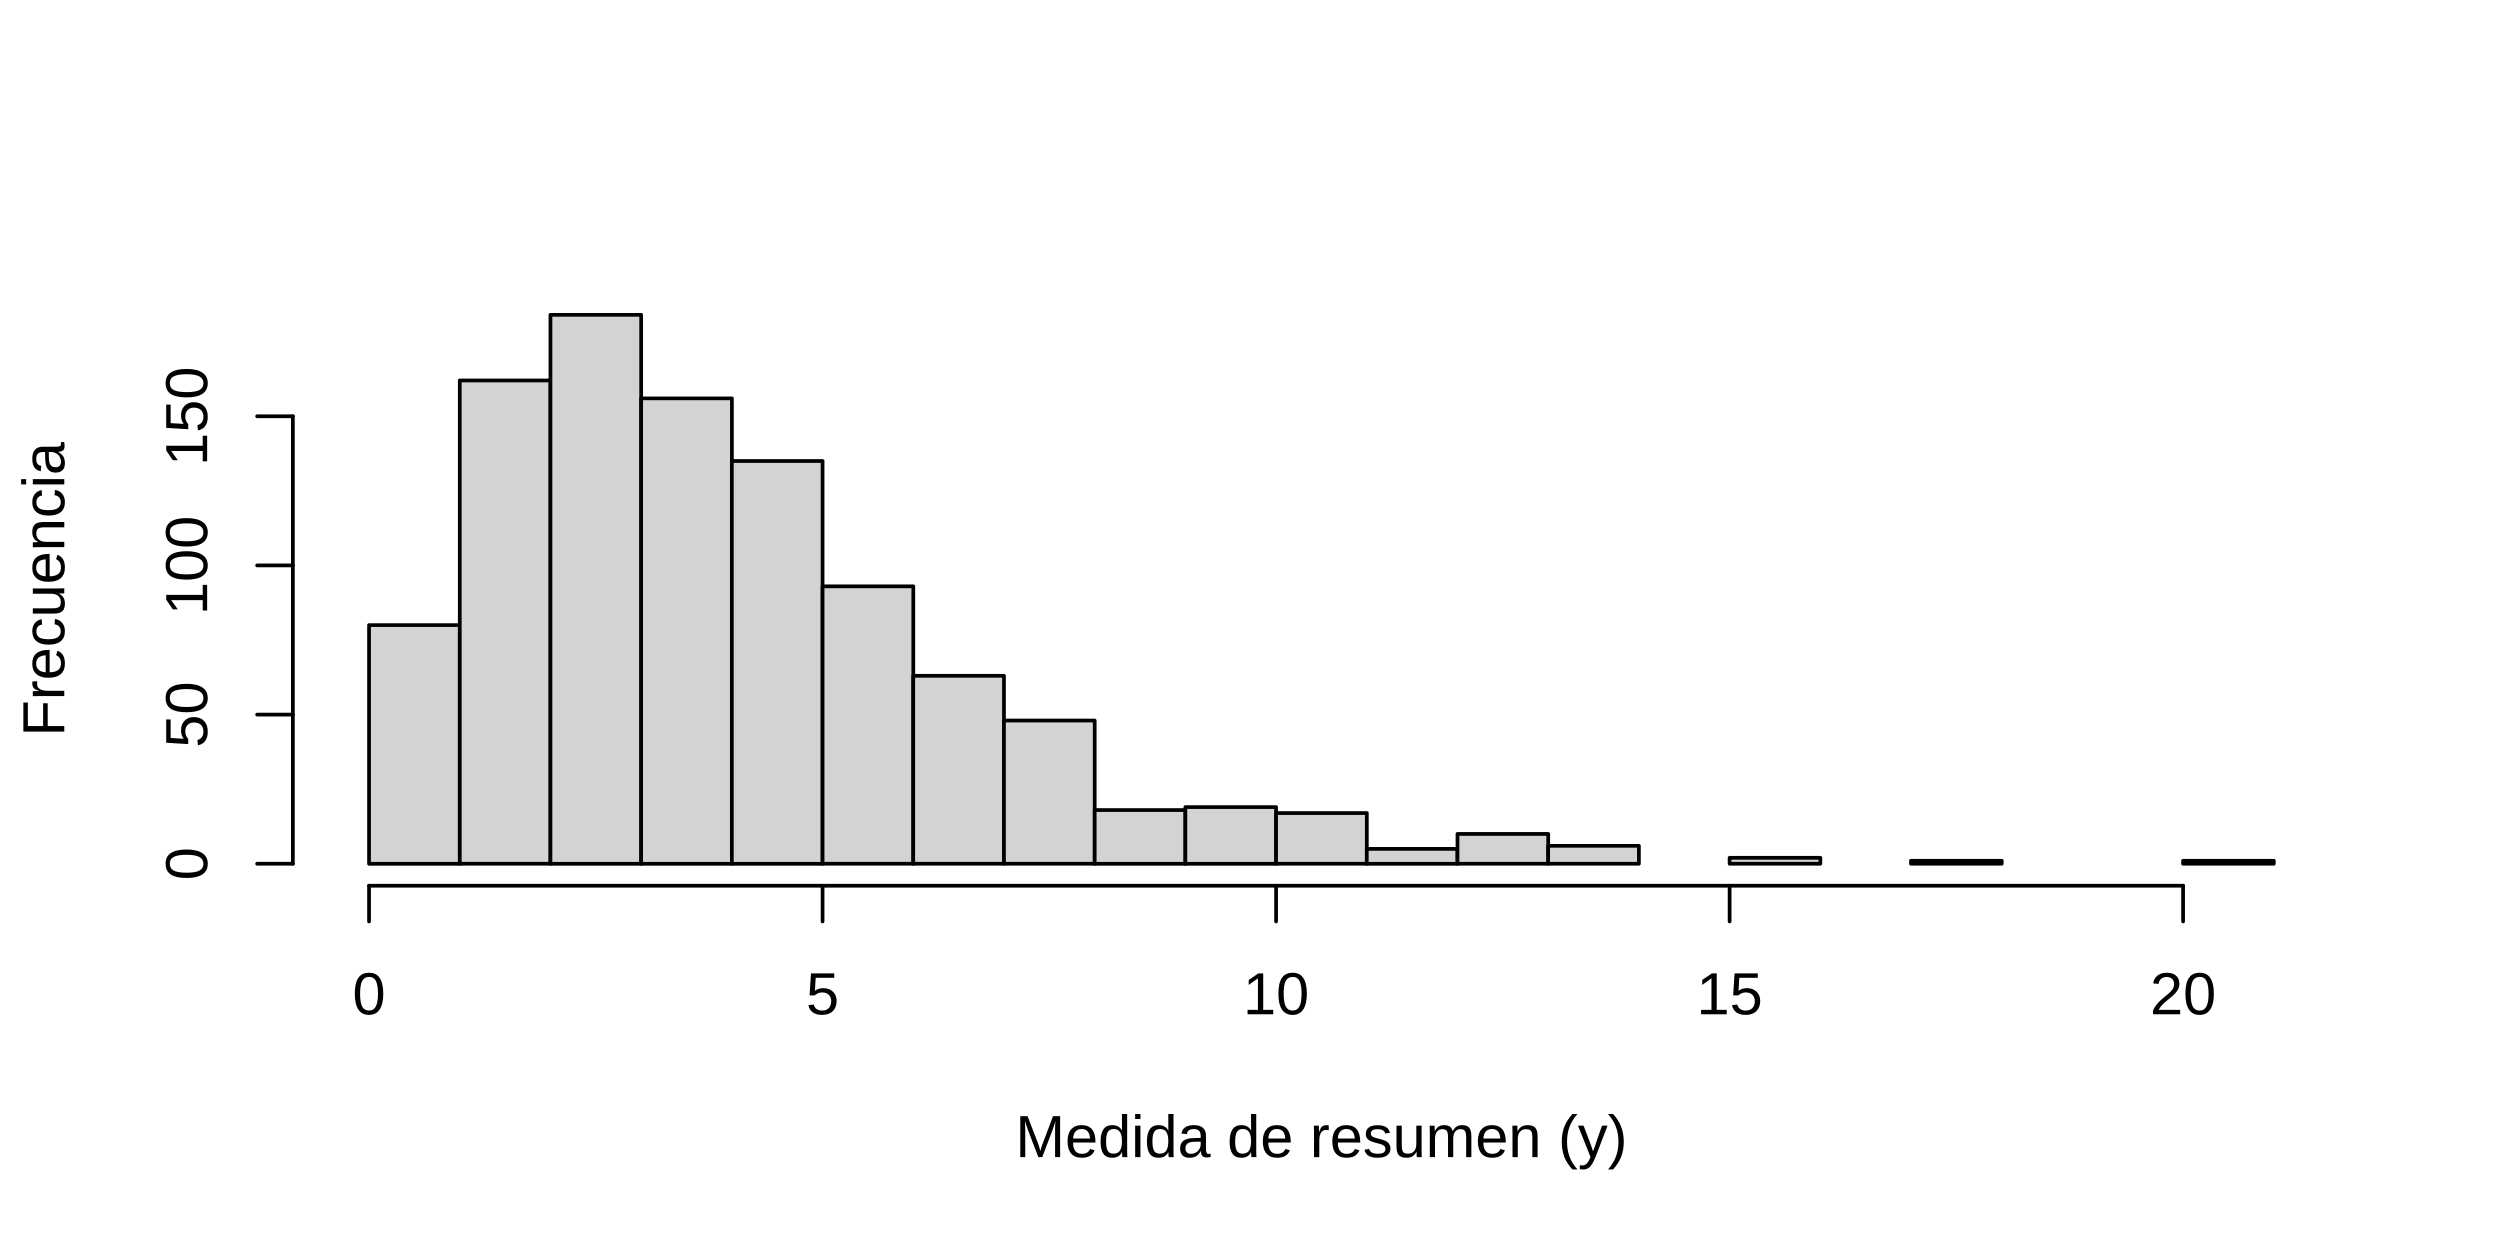
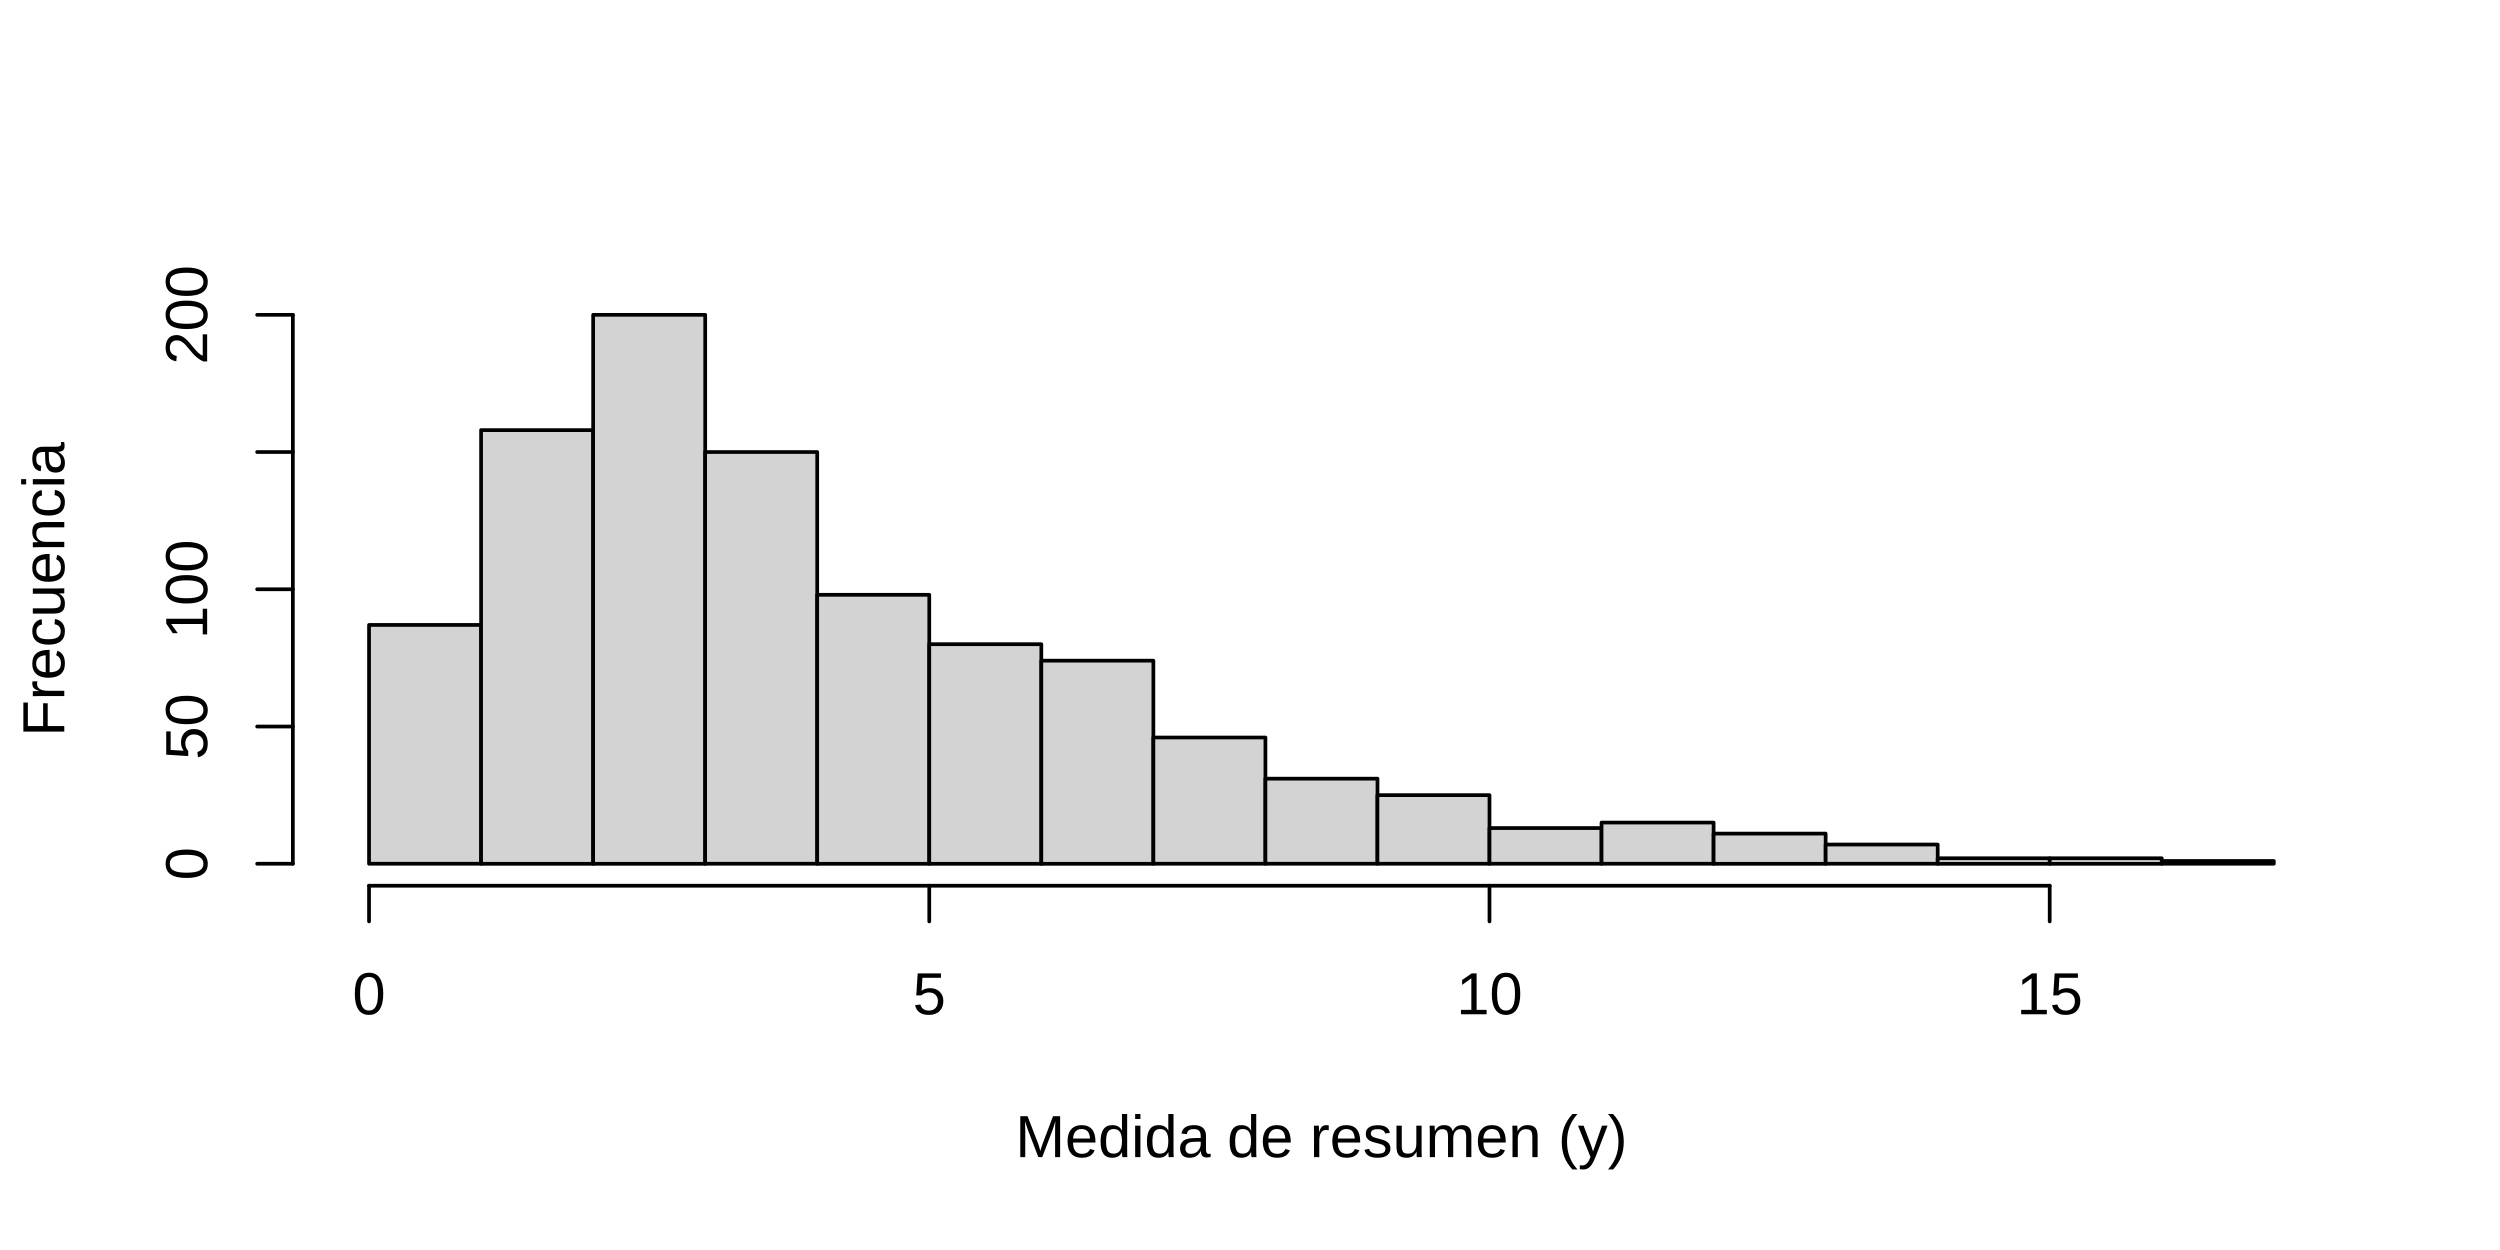
<svg xmlns="http://www.w3.org/2000/svg" class="svglite" width="504.00pt" height="252.00pt" viewBox="0 0 504.00 252.00">
  <defs>
    <style type="text/css">
    .svglite line, .svglite polyline, .svglite polygon, .svglite path, .svglite rect, .svglite circle {
      fill: none;
      stroke: #000000;
      stroke-linecap: round;
      stroke-linejoin: round;
      stroke-miterlimit: 10.00;
    }
  </style>
  </defs>
  <rect width="100%" height="100%" style="stroke: none; fill: #FFFFFF;" />
  <defs>
    <clipPath id="cpMC4wMHw1MDQuMDB8MC4wMHwyNTIuMDA=">
      <rect x="0.00" y="0.00" width="504.00" height="252.00" />
    </clipPath>
  </defs>
  <g clip-path="url(#cpMC4wMHw1MDQuMDB8MC4wMHwyNTIuMDA=)">
    <text x="266.40" y="233.28" text-anchor="middle" style="font-size: 12.00px; font-family: Arial;" textLength="123.38px" lengthAdjust="spacingAndGlyphs">Medida de resumen (y)</text>
    <text transform="translate(12.96,118.80) rotate(-90)" text-anchor="middle" style="font-size: 12.00px; font-family: Arial;" textLength="59.36px" lengthAdjust="spacingAndGlyphs">Frecuencia</text>
-     <line x1="74.40" y1="178.56" x2="440.11" y2="178.56" style="stroke-width: 0.75;" />
+     <line x1="74.40" y1="178.56" x2="413.22" y2="178.56" style="stroke-width: 0.75;" />
    <line x1="74.40" y1="178.56" x2="74.40" y2="185.76" style="stroke-width: 0.75;" />
-     <line x1="165.83" y1="178.56" x2="165.83" y2="185.76" style="stroke-width: 0.75;" />
-     <line x1="257.26" y1="178.56" x2="257.26" y2="185.76" style="stroke-width: 0.75;" />
-     <line x1="348.69" y1="178.56" x2="348.69" y2="185.76" style="stroke-width: 0.75;" />
-     <line x1="440.11" y1="178.56" x2="440.11" y2="185.76" style="stroke-width: 0.75;" />
+     <line x1="187.34" y1="178.56" x2="187.34" y2="185.76" style="stroke-width: 0.75;" />
+     <line x1="300.28" y1="178.56" x2="300.28" y2="185.76" style="stroke-width: 0.75;" />
+     <line x1="413.22" y1="178.56" x2="413.22" y2="185.76" style="stroke-width: 0.75;" />
    <text x="74.40" y="204.48" text-anchor="middle" style="font-size: 12.00px; font-family: Arial;" textLength="6.67px" lengthAdjust="spacingAndGlyphs">0</text>
-     <text x="165.83" y="204.48" text-anchor="middle" style="font-size: 12.00px; font-family: Arial;" textLength="6.67px" lengthAdjust="spacingAndGlyphs">5</text>
-     <text x="257.26" y="204.48" text-anchor="middle" style="font-size: 12.00px; font-family: Arial;" textLength="13.35px" lengthAdjust="spacingAndGlyphs">10</text>
-     <text x="348.69" y="204.48" text-anchor="middle" style="font-size: 12.00px; font-family: Arial;" textLength="13.35px" lengthAdjust="spacingAndGlyphs">15</text>
-     <text x="440.11" y="204.48" text-anchor="middle" style="font-size: 12.00px; font-family: Arial;" textLength="13.35px" lengthAdjust="spacingAndGlyphs">20</text>
-     <line x1="59.04" y1="174.13" x2="59.04" y2="83.92" style="stroke-width: 0.75;" />
+     <text x="187.34" y="204.48" text-anchor="middle" style="font-size: 12.00px; font-family: Arial;" textLength="6.67px" lengthAdjust="spacingAndGlyphs">5</text>
+     <text x="300.28" y="204.48" text-anchor="middle" style="font-size: 12.00px; font-family: Arial;" textLength="13.35px" lengthAdjust="spacingAndGlyphs">10</text>
+     <text x="413.22" y="204.48" text-anchor="middle" style="font-size: 12.00px; font-family: Arial;" textLength="13.35px" lengthAdjust="spacingAndGlyphs">15</text>
+     <line x1="59.04" y1="174.13" x2="59.04" y2="63.47" style="stroke-width: 0.75;" />
    <line x1="59.04" y1="174.13" x2="51.84" y2="174.13" style="stroke-width: 0.75;" />
-     <line x1="59.04" y1="144.06" x2="51.84" y2="144.06" style="stroke-width: 0.75;" />
-     <line x1="59.04" y1="113.99" x2="51.84" y2="113.99" style="stroke-width: 0.75;" />
-     <line x1="59.04" y1="83.92" x2="51.84" y2="83.92" style="stroke-width: 0.75;" />
+     <line x1="59.04" y1="146.47" x2="51.84" y2="146.47" style="stroke-width: 0.75;" />
+     <line x1="59.04" y1="118.80" x2="51.84" y2="118.80" style="stroke-width: 0.75;" />
+     <line x1="59.04" y1="91.13" x2="51.84" y2="91.13" style="stroke-width: 0.75;" />
+     <line x1="59.04" y1="63.47" x2="51.84" y2="63.47" style="stroke-width: 0.75;" />
    <text transform="translate(41.76,174.13) rotate(-90)" text-anchor="middle" style="font-size: 12.00px; font-family: Arial;" textLength="6.67px" lengthAdjust="spacingAndGlyphs">0</text>
-     <text transform="translate(41.76,144.06) rotate(-90)" text-anchor="middle" style="font-size: 12.00px; font-family: Arial;" textLength="13.35px" lengthAdjust="spacingAndGlyphs">50</text>
-     <text transform="translate(41.76,113.99) rotate(-90)" text-anchor="middle" style="font-size: 12.00px; font-family: Arial;" textLength="20.02px" lengthAdjust="spacingAndGlyphs">100</text>
-     <text transform="translate(41.76,83.92) rotate(-90)" text-anchor="middle" style="font-size: 12.00px; font-family: Arial;" textLength="20.02px" lengthAdjust="spacingAndGlyphs">150</text>
+     <text transform="translate(41.76,146.47) rotate(-90)" text-anchor="middle" style="font-size: 12.00px; font-family: Arial;" textLength="13.35px" lengthAdjust="spacingAndGlyphs">50</text>
+     <text transform="translate(41.76,118.80) rotate(-90)" text-anchor="middle" style="font-size: 12.00px; font-family: Arial;" textLength="20.02px" lengthAdjust="spacingAndGlyphs">100</text>
+     <text transform="translate(41.76,63.47) rotate(-90)" text-anchor="middle" style="font-size: 12.00px; font-family: Arial;" textLength="20.02px" lengthAdjust="spacingAndGlyphs">200</text>
  </g>
  <defs>
    <clipPath id="cpNTkuMDR8NDczLjc2fDU5LjA0fDE3OC41Ng==">
      <rect x="59.04" y="59.04" width="414.72" height="119.52" />
    </clipPath>
  </defs>
  <g clip-path="url(#cpNTkuMDR8NDczLjc2fDU5LjA0fDE3OC41Ng==)">
-     <rect x="74.40" y="126.02" width="18.29" height="48.12" style="stroke-width: 0.75; fill: #D3D3D3;" />
-     <rect x="92.69" y="76.70" width="18.29" height="97.43" style="stroke-width: 0.75; fill: #D3D3D3;" />
-     <rect x="110.97" y="63.47" width="18.29" height="110.67" style="stroke-width: 0.75; fill: #D3D3D3;" />
-     <rect x="129.26" y="80.31" width="18.29" height="93.83" style="stroke-width: 0.75; fill: #D3D3D3;" />
-     <rect x="147.54" y="92.94" width="18.29" height="81.20" style="stroke-width: 0.75; fill: #D3D3D3;" />
-     <rect x="165.83" y="118.20" width="18.29" height="55.93" style="stroke-width: 0.75; fill: #D3D3D3;" />
-     <rect x="184.11" y="136.24" width="18.29" height="37.89" style="stroke-width: 0.75; fill: #D3D3D3;" />
-     <rect x="202.40" y="145.26" width="18.29" height="28.87" style="stroke-width: 0.75; fill: #D3D3D3;" />
-     <rect x="220.69" y="163.31" width="18.29" height="10.83" style="stroke-width: 0.75; fill: #D3D3D3;" />
-     <rect x="238.97" y="162.71" width="18.29" height="11.43" style="stroke-width: 0.75; fill: #D3D3D3;" />
-     <rect x="257.26" y="163.91" width="18.29" height="10.22" style="stroke-width: 0.75; fill: #D3D3D3;" />
-     <rect x="275.54" y="171.13" width="18.29" height="3.01" style="stroke-width: 0.75; fill: #D3D3D3;" />
-     <rect x="293.83" y="168.12" width="18.29" height="6.01" style="stroke-width: 0.75; fill: #D3D3D3;" />
-     <rect x="312.11" y="170.52" width="18.29" height="3.61" style="stroke-width: 0.75; fill: #D3D3D3;" />
-     <rect x="330.40" y="174.13" width="18.29" height="0.00" style="stroke-width: 0.75; fill: #D3D3D3;" />
-     <rect x="348.69" y="172.93" width="18.29" height="1.20" style="stroke-width: 0.75; fill: #D3D3D3;" />
-     <rect x="366.97" y="174.13" width="18.29" height="0.00" style="stroke-width: 0.75; fill: #D3D3D3;" />
-     <rect x="385.26" y="173.53" width="18.29" height="0.60" style="stroke-width: 0.75; fill: #D3D3D3;" />
-     <rect x="403.54" y="174.13" width="18.29" height="0.00" style="stroke-width: 0.75; fill: #D3D3D3;" />
-     <rect x="421.83" y="174.13" width="18.29" height="0.00" style="stroke-width: 0.75; fill: #D3D3D3;" />
-     <rect x="440.11" y="173.53" width="18.29" height="0.60" style="stroke-width: 0.75; fill: #D3D3D3;" />
+     <rect x="74.40" y="125.99" width="22.59" height="48.14" style="stroke-width: 0.75; fill: #D3D3D3;" />
+     <rect x="96.99" y="86.71" width="22.59" height="87.43" style="stroke-width: 0.75; fill: #D3D3D3;" />
+     <rect x="119.58" y="63.47" width="22.59" height="110.67" style="stroke-width: 0.75; fill: #D3D3D3;" />
+     <rect x="142.16" y="91.13" width="22.59" height="83.00" style="stroke-width: 0.75; fill: #D3D3D3;" />
+     <rect x="164.75" y="119.91" width="22.59" height="54.23" style="stroke-width: 0.75; fill: #D3D3D3;" />
+     <rect x="187.34" y="129.87" width="22.59" height="44.27" style="stroke-width: 0.75; fill: #D3D3D3;" />
+     <rect x="209.93" y="133.19" width="22.59" height="40.95" style="stroke-width: 0.75; fill: #D3D3D3;" />
+     <rect x="232.52" y="148.68" width="22.59" height="25.45" style="stroke-width: 0.75; fill: #D3D3D3;" />
+     <rect x="255.11" y="156.98" width="22.59" height="17.15" style="stroke-width: 0.75; fill: #D3D3D3;" />
+     <rect x="277.69" y="160.30" width="22.59" height="13.83" style="stroke-width: 0.75; fill: #D3D3D3;" />
+     <rect x="300.28" y="166.94" width="22.59" height="7.19" style="stroke-width: 0.75; fill: #D3D3D3;" />
+     <rect x="322.87" y="165.83" width="22.59" height="8.30" style="stroke-width: 0.75; fill: #D3D3D3;" />
+     <rect x="345.46" y="168.05" width="22.59" height="6.09" style="stroke-width: 0.75; fill: #D3D3D3;" />
+     <rect x="368.05" y="170.26" width="22.59" height="3.87" style="stroke-width: 0.75; fill: #D3D3D3;" />
+     <rect x="390.64" y="173.03" width="22.59" height="1.11" style="stroke-width: 0.75; fill: #D3D3D3;" />
+     <rect x="413.22" y="173.03" width="22.59" height="1.11" style="stroke-width: 0.75; fill: #D3D3D3;" />
+     <rect x="435.81" y="173.58" width="22.59" height="0.55" style="stroke-width: 0.75; fill: #D3D3D3;" />
  </g>
</svg>
